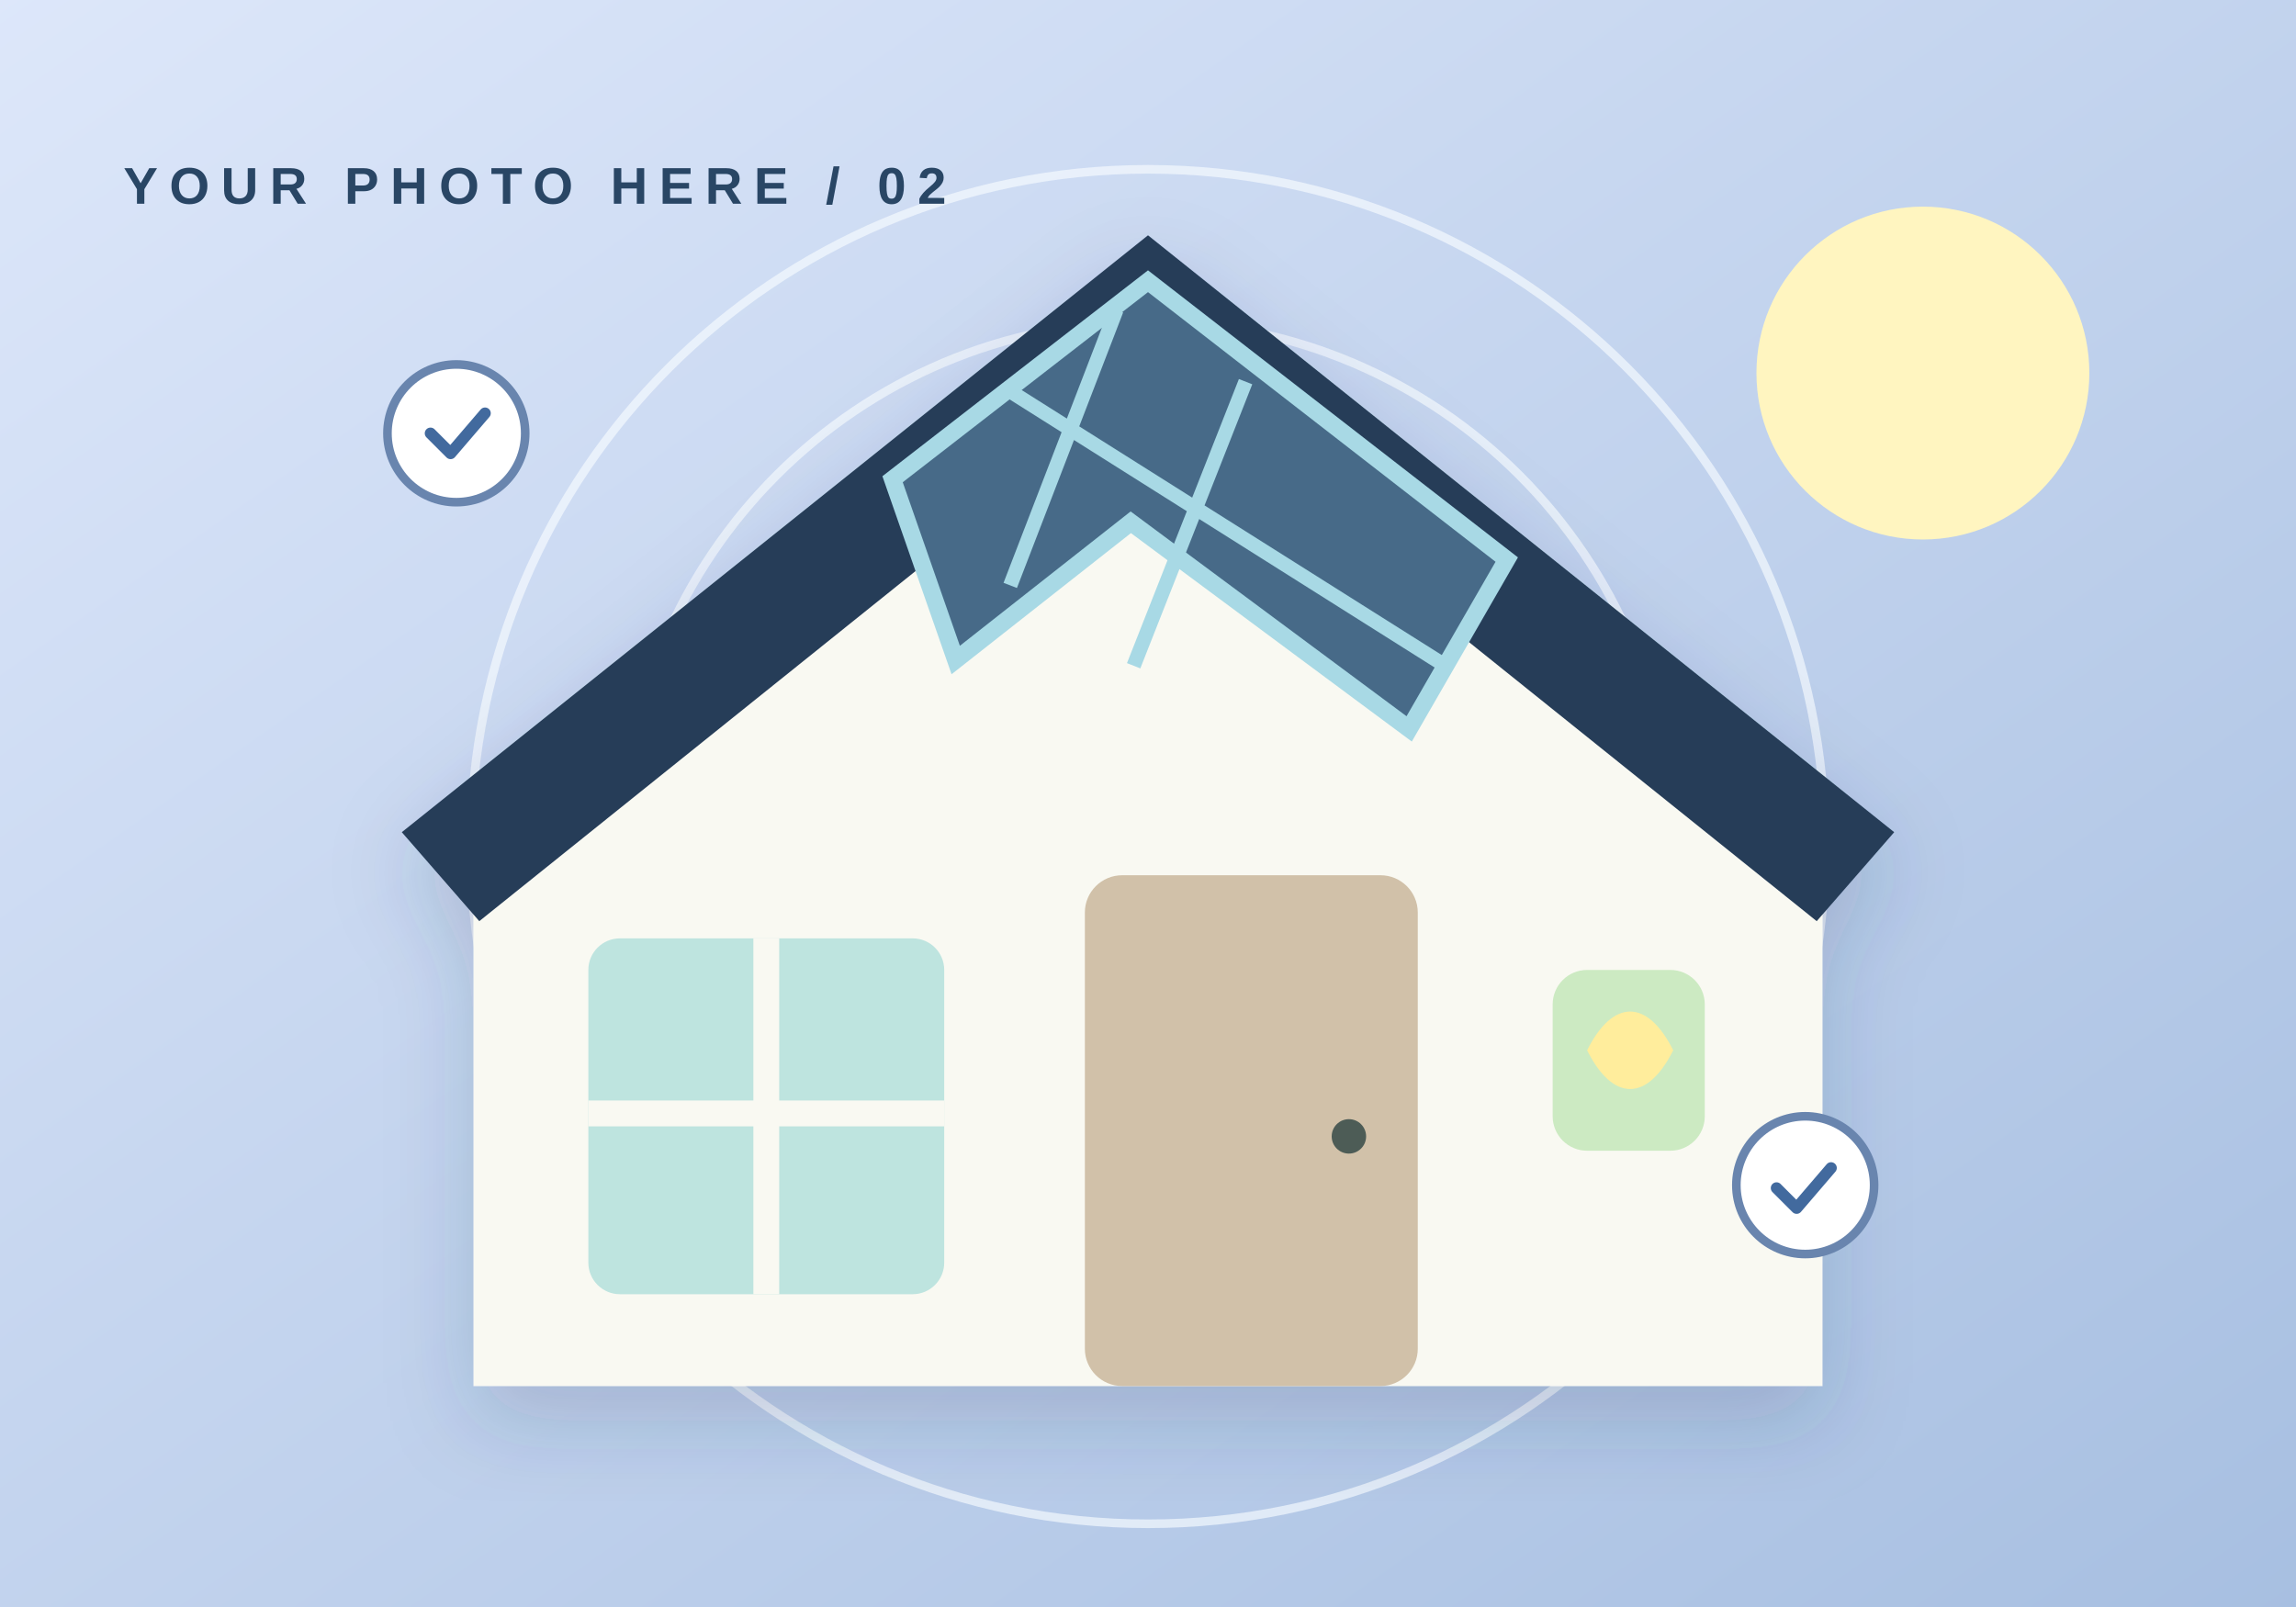
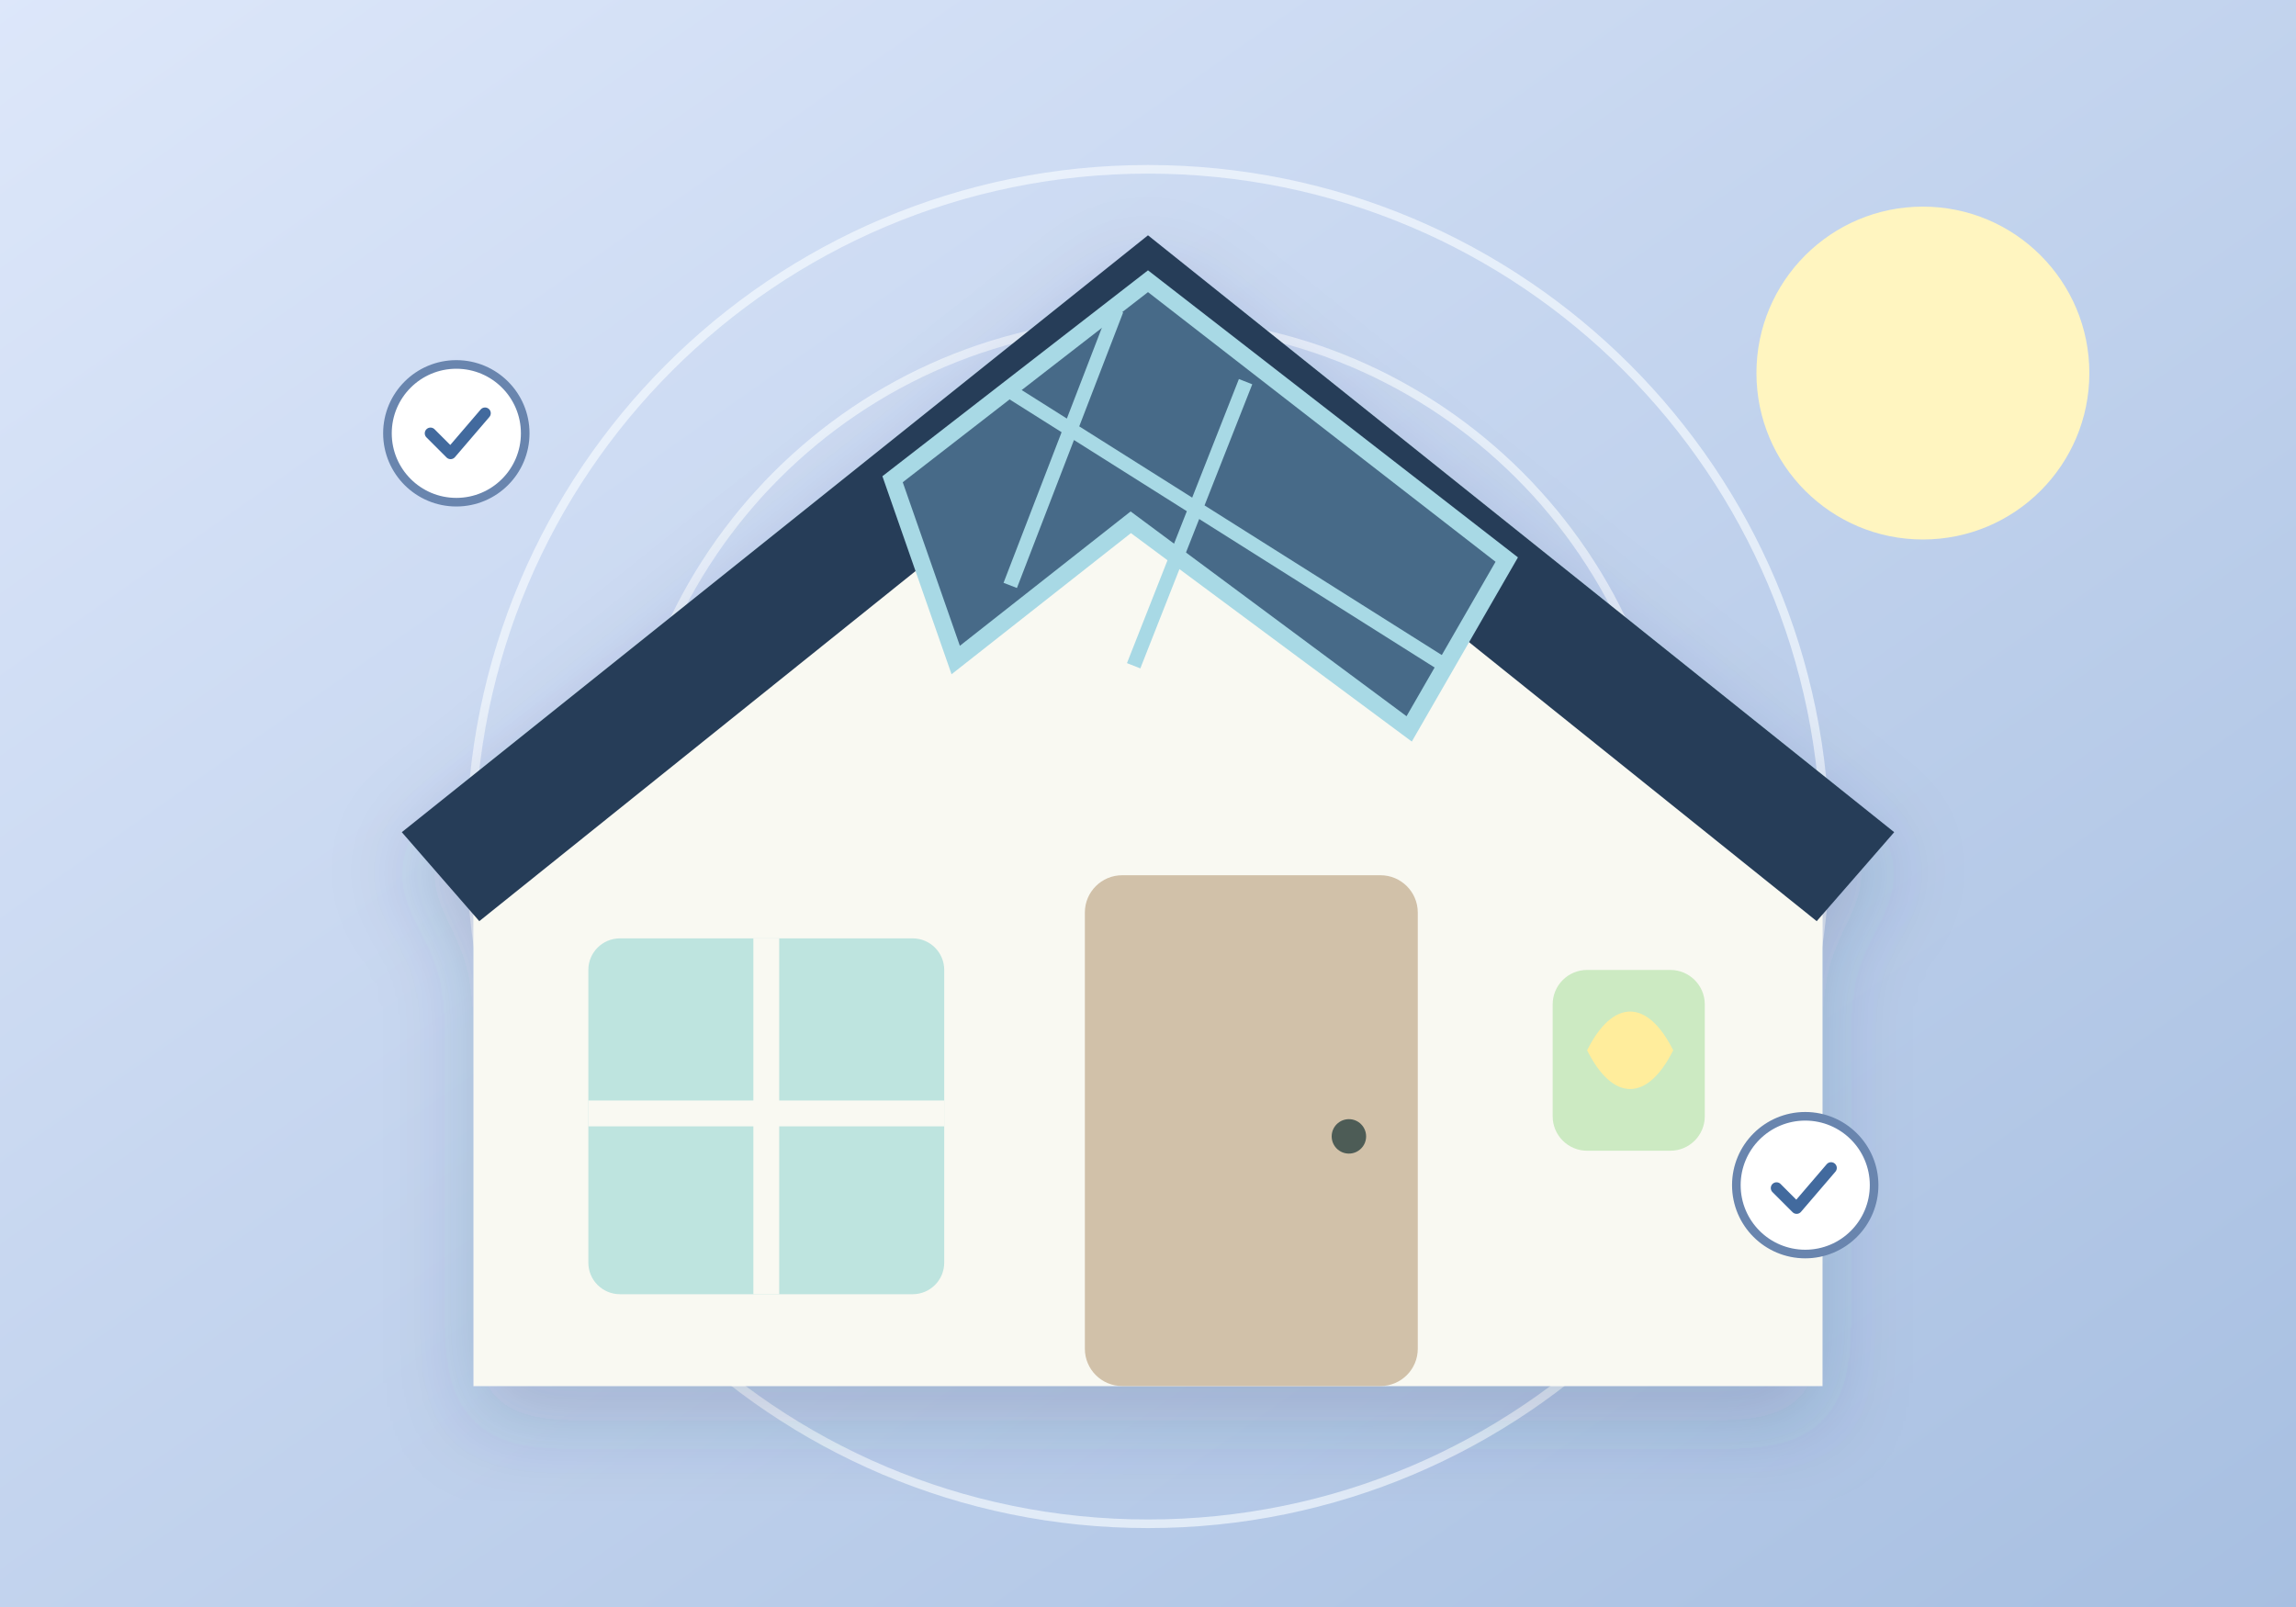
<svg xmlns="http://www.w3.org/2000/svg" width="800" height="560" viewBox="0 0 800 560" role="img" aria-labelledby="title">
  <defs>
    <linearGradient id="bg" x2="1" y2="1">
      <stop stop-color="#dde7fa" />
      <stop offset="1" stop-color="#a7bfe1" />
    </linearGradient>
    <filter id="shadow">
      <feDropShadow dx="0" dy="12" stdDeviation="15" flood-color="#23385f" flood-opacity=".18" />
    </filter>
  </defs>
  <path fill="url(#bg)" d="M0 0h800v560H0z" />
  <circle cx="670" cy="130" r="58" fill="#fff5c0" />
  <g fill="none" stroke="#f8fcff" stroke-width="3" opacity=".65">
    <circle cx="400" cy="295" r="236" />
    <circle cx="400" cy="295" r="183" />
  </g>
  <g filter="url(#shadow)">
    <path d="M165 276 400 98l235 178v207H165Z" fill="#f9f9f2" />
    <path d="M140 290 400 82l260 208-27 31-233-187-233 187Z" fill="#263d59" />
    <path d="m311 167 89-69 125 97-34 59-97-72-61 48Z" fill="#476b88" />
    <path d="m311 167 89-69 125 97-34 59-97-72-61 48Z" fill="none" stroke="#a8d9e5" stroke-width="6" />
    <path d="m353 137 149 94M389 108l-37 96m82-71-39 99" stroke="#a8d9e5" stroke-width="5" />
    <rect x="205" y="327" width="124" height="124" rx="11" fill="#bee4df" />
    <path d="M267 327v124M205 388h124" stroke="#f9f9f2" stroke-width="9" />
    <rect x="378" y="305" width="116" height="178" rx="13" fill="#d1c1a9" />
    <circle cx="470" cy="396" r="6" fill="#4d5c56" />
    <rect x="541" y="338" width="53" height="63" rx="12" fill="#cceac2" />
    <path d="M553 366c9-18 21-18 30 0-9 18-21 18-30 0Z" fill="#ffed9c" />
  </g>
  <g fill="#fff" stroke="#6985ae" stroke-width="3">
    <circle cx="159" cy="151" r="24" />
    <circle cx="629" cy="413" r="24" />
  </g>
  <path d="m150 151 7 7 12-14m450 270 7 7 12-14" fill="none" stroke="#426a9e" stroke-width="4" stroke-linecap="round" stroke-linejoin="round" />
-   <text x="43" y="71" fill="#294665" font-family="Arial,sans-serif" font-size="18" font-weight="bold" letter-spacing="4">YOUR PHOTO HERE / 02</text>
</svg>
